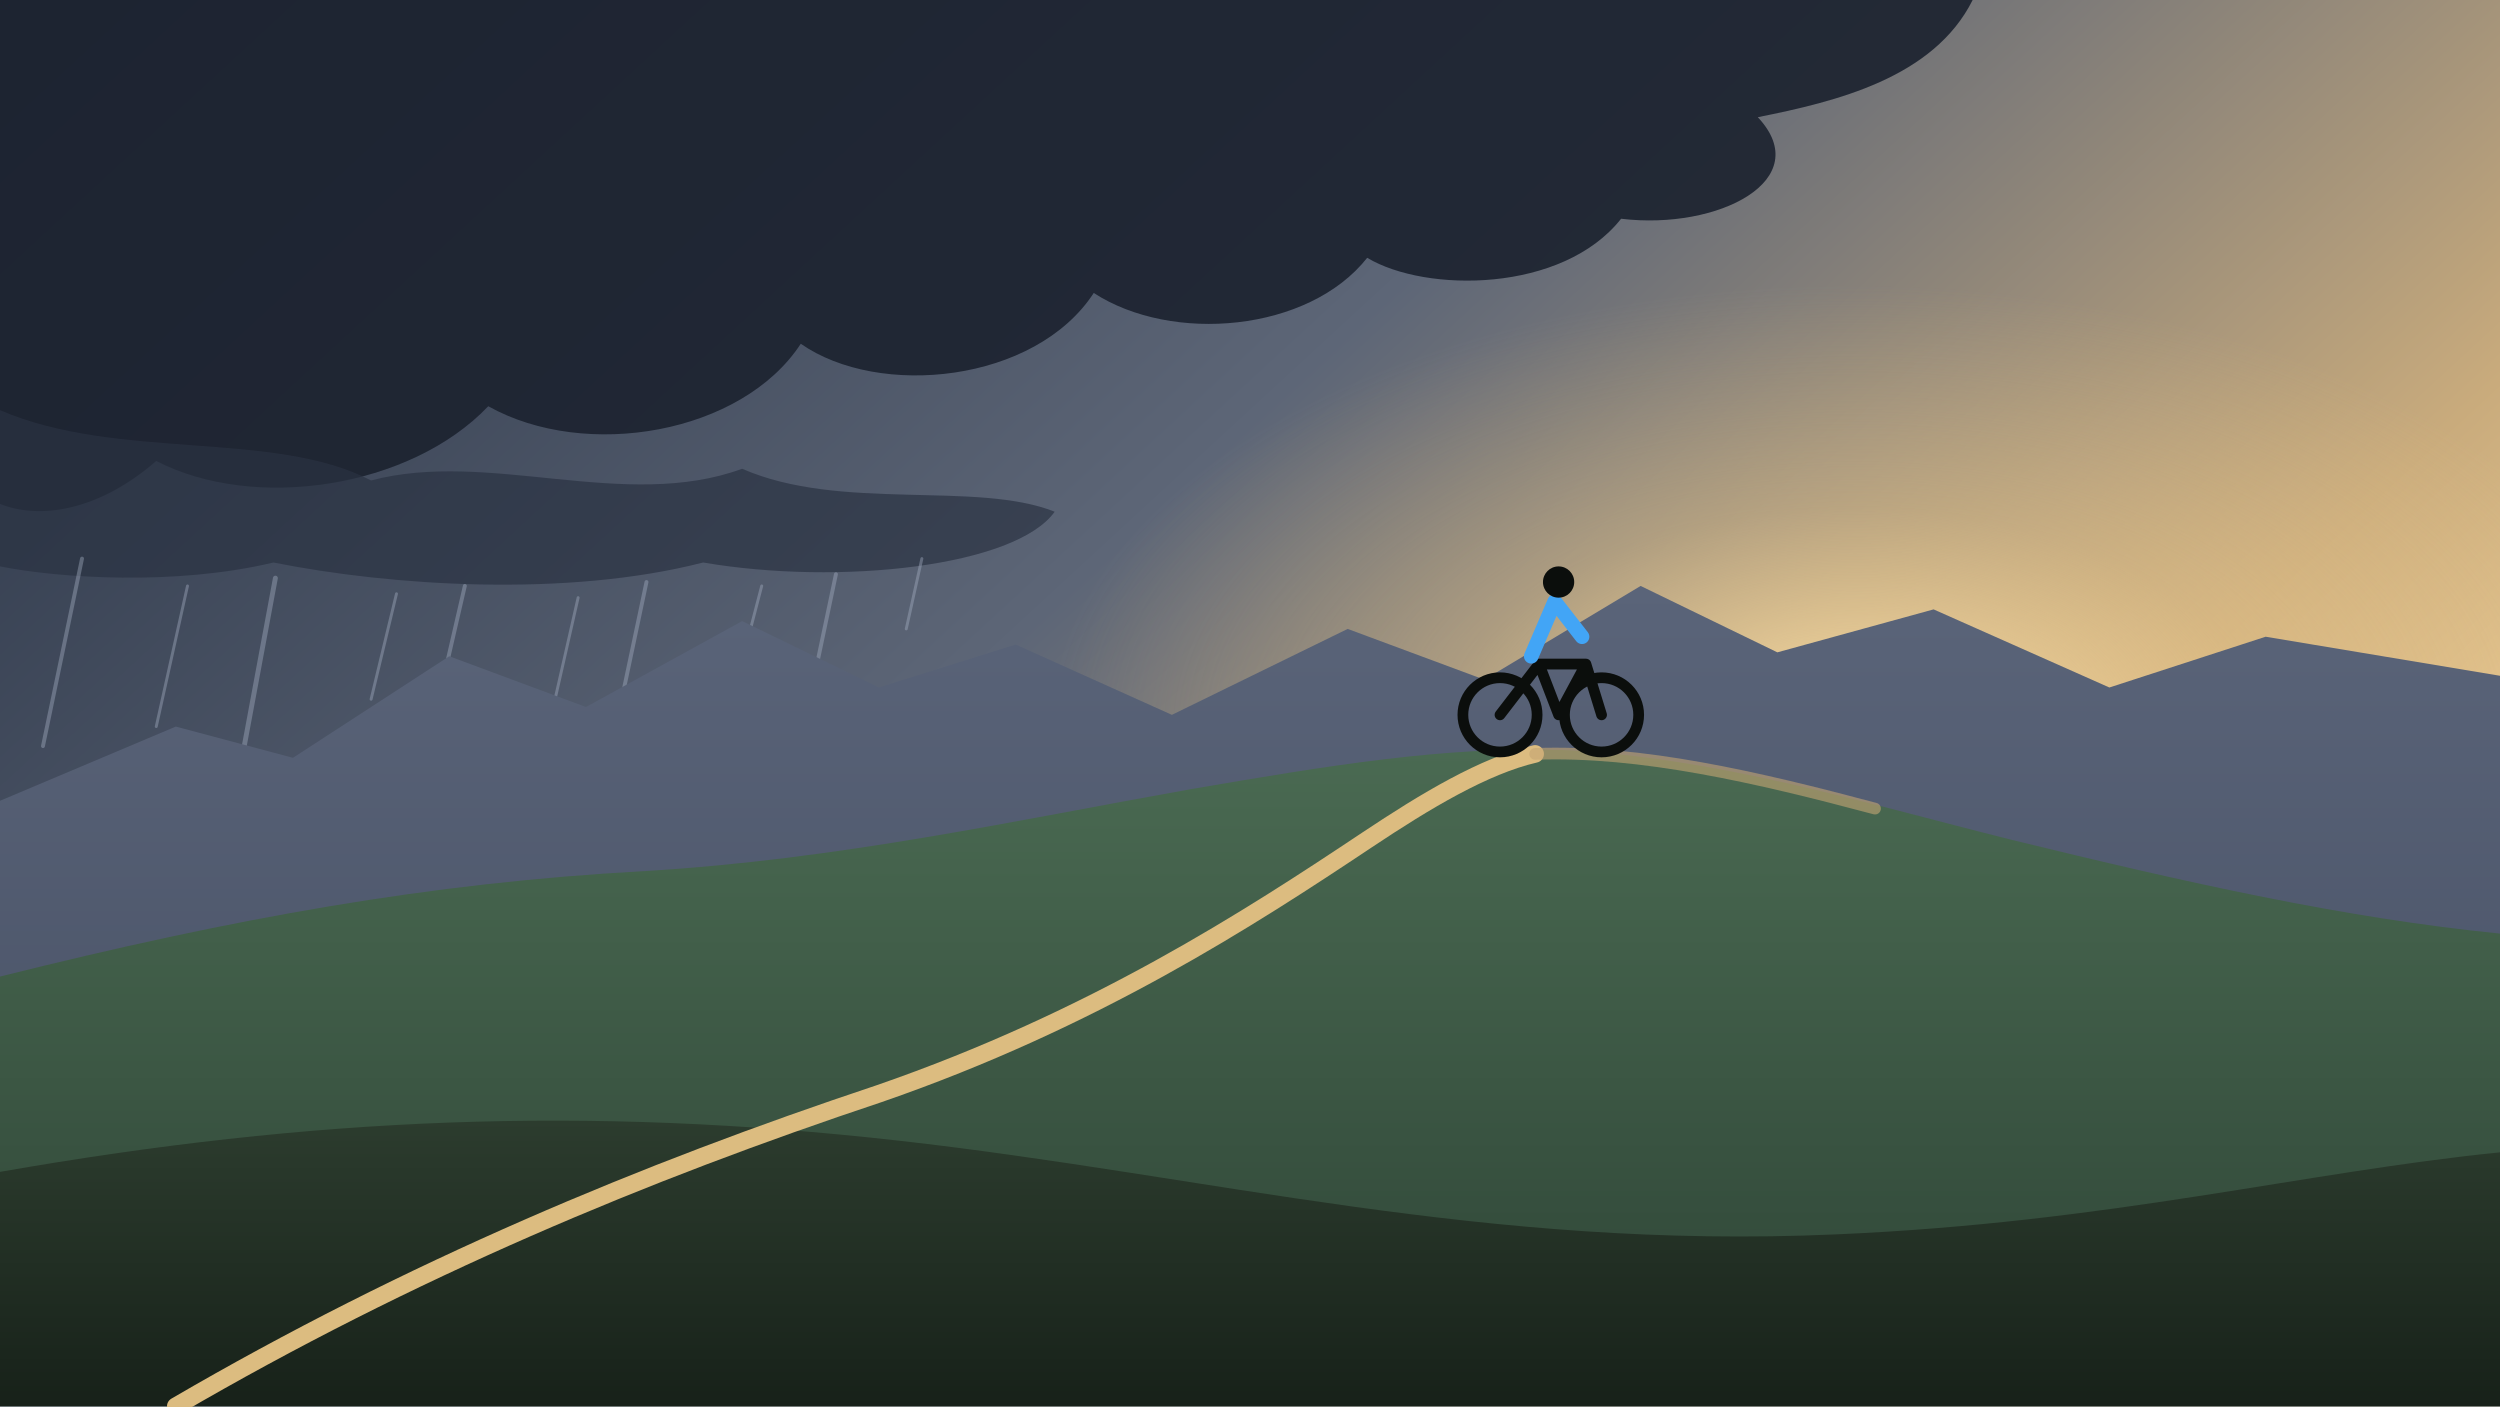
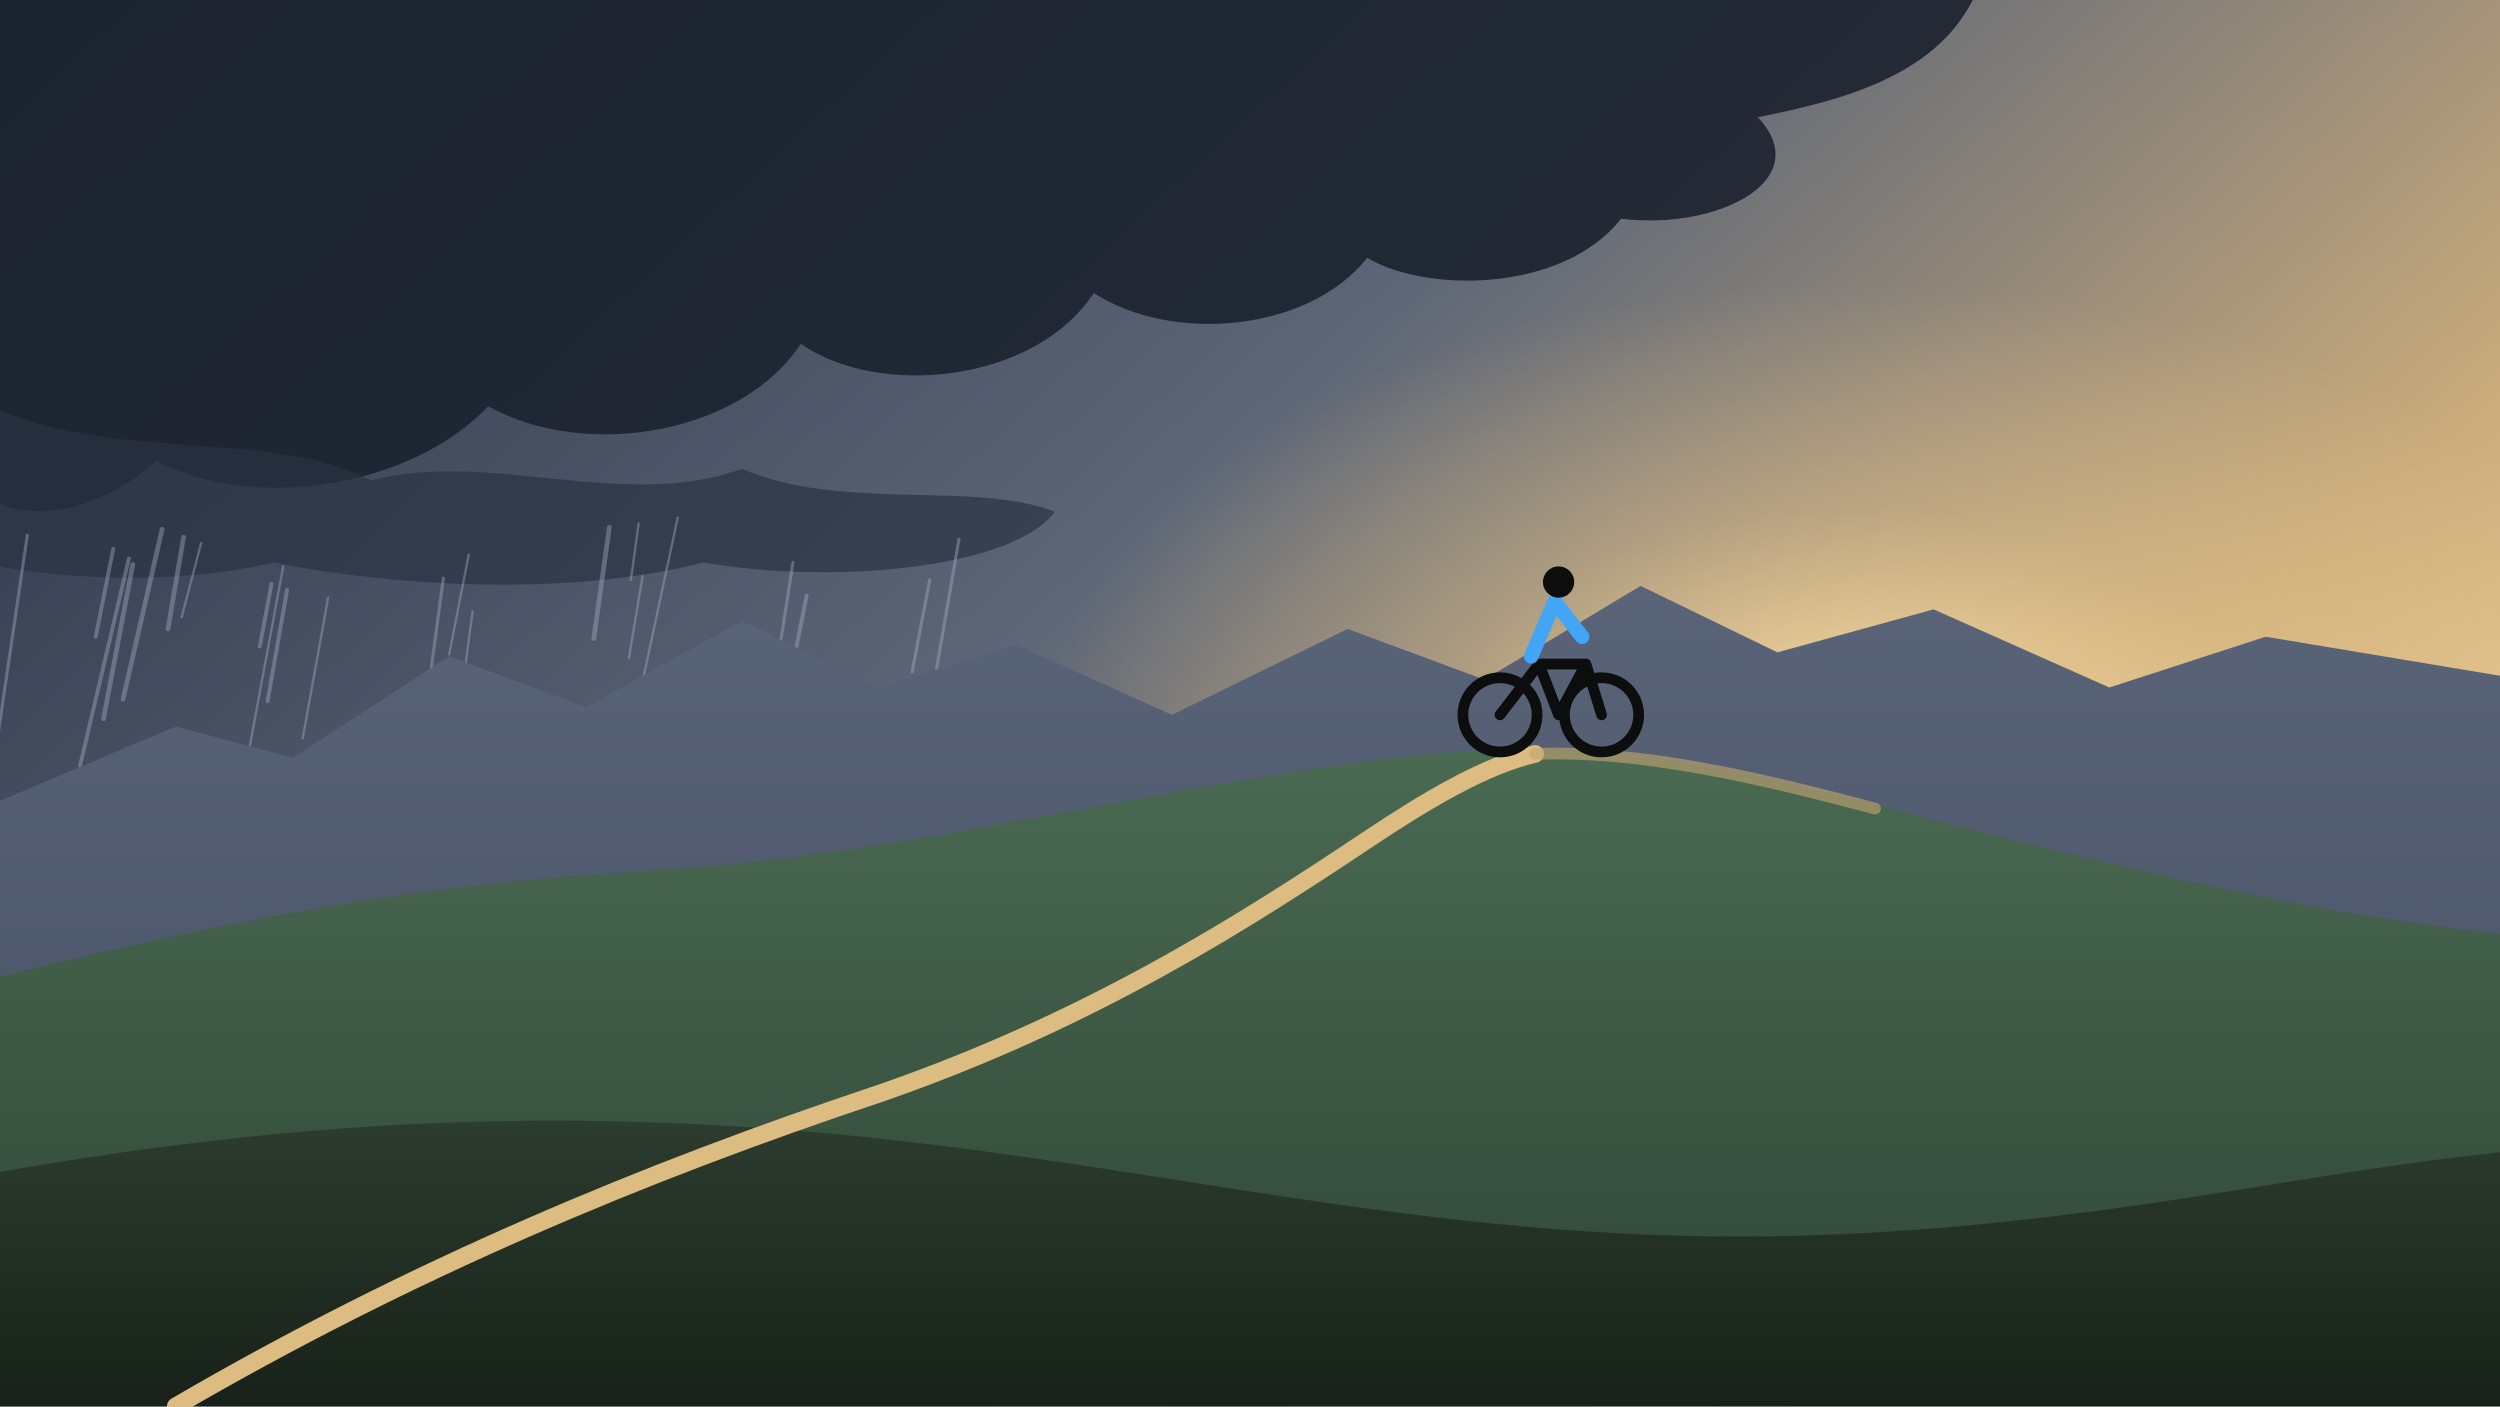
<svg xmlns="http://www.w3.org/2000/svg" width="1280" height="720" viewBox="0 0 1280 720">
  <defs>
    <linearGradient id="sky" x1="0" y1="0" x2="1" y2="0.6">
      <stop offset="0" stop-color="#263042" />
      <stop offset="0.5" stop-color="#5d6677" />
      <stop offset="0.85" stop-color="#c9ab7c" />
      <stop offset="1" stop-color="#e8c891" />
    </linearGradient>
    <radialGradient id="glow" cx="0.74" cy="0.52" r="0.32">
      <stop offset="0" stop-color="#ffe2a8" stop-opacity="0.95" />
      <stop offset="0.5" stop-color="#f3cf8e" stop-opacity="0.35" />
      <stop offset="1" stop-color="#f3cf8e" stop-opacity="0" />
    </radialGradient>
    <linearGradient id="far" x1="0" y1="0" x2="0" y2="1">
      <stop offset="0" stop-color="#5a6479" />
      <stop offset="1" stop-color="#434c60" />
    </linearGradient>
    <linearGradient id="mid" x1="0" y1="0" x2="0" y2="1">
      <stop offset="0" stop-color="#4a6a52" />
      <stop offset="1" stop-color="#2d4335" />
    </linearGradient>
    <linearGradient id="near" x1="0" y1="0" x2="0" y2="1">
      <stop offset="0" stop-color="#2c3c2e" />
      <stop offset="1" stop-color="#172119" />
    </linearGradient>
  </defs>
  <rect width="1280" height="720" fill="url(#sky)" />
  <rect width="1280" height="720" fill="url(#glow)" />
  <path d="M0 0 H1010 C 990 40 940 52 900 60 C 930 92 880 118 830 112 C 800 150 730 150 700 132 C 670 170 600 176 560 150            C 530 196 450 204 410 176 C 380 222 300 236 250 208 C 210 250 130 262 80 236 C 50 262 20 266 0 258 Z" fill="#1c2330" opacity="0.92" />
  <path d="M0 210 C 60 236 140 220 190 246 C 250 230 320 262 380 240 C 430 262 500 246 540 262 C 520 290 430 300 360 288            C 290 306 200 300 140 288 C 90 300 30 296 0 290 Z" fill="#2a3242" opacity="0.7" />
  <g stroke="#a7b2c6" stroke-linecap="round" opacity="0.4">
-     <line x1="42" y1="286" x2="22" y2="382" stroke-width="2" />
-     <line x1="96" y1="300" x2="80" y2="372" stroke-width="1.5" />
-     <line x1="141" y1="296" x2="118" y2="420" stroke-width="2.5" />
-     <line x1="203" y1="304" x2="190" y2="358" stroke-width="1.5" />
-     <line x1="238" y1="300" x2="214" y2="404" stroke-width="2" />
-     <line x1="296" y1="306" x2="281" y2="372" stroke-width="1.5" />
-     <line x1="331" y1="298" x2="312" y2="388" stroke-width="2" />
-     <line x1="390" y1="300" x2="378" y2="346" stroke-width="1.5" />
-     <line x1="428" y1="294" x2="412" y2="370" stroke-width="2" />
-     <line x1="472" y1="286" x2="464" y2="322" stroke-width="1.5" />
+     <line x1="68" y1="289" x2="53" y2="368" stroke-width="2.4" />
+     <line x1="147" y1="302" x2="137" y2="359" stroke-width="2" />
+     <line x1="58" y1="281" x2="49" y2="326" stroke-width="2" />
+     <line x1="14" y1="274" x2="-1" y2="376" stroke-width="1.6" />
+     <line x1="139" y1="299" x2="133" y2="331" stroke-width="2" />
+     <line x1="168" y1="306" x2="155" y2="378" stroke-width="1.2" />
+     <line x1="66" y1="286" x2="41" y2="392" stroke-width="2" />
+     <line x1="103" y1="278" x2="93" y2="316" stroke-width="1.2" />
+     <line x1="94" y1="275" x2="86" y2="322" stroke-width="2.4" />
+     <line x1="83" y1="271" x2="63" y2="358" stroke-width="2.4" />
+     <line x1="145" y1="290" x2="119" y2="430" stroke-width="1.2" />
+     <line x1="227" y1="296" x2="218" y2="363" stroke-width="1.6" />
+     <line x1="242" y1="313" x2="228" y2="417" stroke-width="1.2" />
+     <line x1="240" y1="284" x2="230" y2="335" stroke-width="1.2" />
+     <line x1="327" y1="268" x2="323" y2="297" stroke-width="1.2" />
+     <line x1="347" y1="265" x2="326" y2="363" stroke-width="1.2" />
+     <line x1="413" y1="305" x2="406" y2="340" stroke-width="2" />
+     <line x1="329" y1="295" x2="322" y2="337" stroke-width="1.2" />
+     <line x1="312" y1="270" x2="304" y2="327" stroke-width="2.4" />
+     <line x1="406" y1="288" x2="399" y2="333" stroke-width="1.6" />
+     <line x1="491" y1="276" x2="472" y2="386" stroke-width="1.6" />
+     <line x1="476" y1="297" x2="467" y2="344" stroke-width="1.6" />
  </g>
  <path d="M0 410 L90 372 L150 388 L230 336 L300 362 L380 318 L450 352 L520 330 L600 366 L690 322 L760 348 L840 300            L910 334 L990 312 L1080 352 L1160 326 L1280 346 V720 H0 Z" fill="url(#far)" />
  <path d="M0 500 C 120 470 220 452 330 446 C 430 440 520 420 610 404 C 680 392 740 382 800 384 C 880 388 950 410 1030 430            C 1120 452 1200 470 1280 478 V720 H0 Z" fill="url(#mid)" />
  <path d="M0 720 V600 C 160 572 300 566 460 584 C 620 602 760 640 940 632 C 1080 626 1180 600 1280 590 V720 Z" fill="url(#near)" />
  <path d="M90 720 C 210 650 330 600 450 560 C 560 522 640 470 700 430 C 730 410 760 392 786 386" fill="none" stroke="#dcbc80" stroke-width="9" stroke-linecap="round" />
  <path d="M786 386 C 840 384 900 398 960 414" fill="none" stroke="#c4a573" stroke-width="6" stroke-linecap="round" opacity="0.6" />
  <g transform="translate(792 340)" fill="none" stroke="#0b0e0c" stroke-width="5.5" stroke-linecap="round" stroke-linejoin="round">
    <circle cx="-24" cy="26" r="19" />
    <circle cx="28" cy="26" r="19" />
    <path d="M-24 26 L-4 0 L20 0 L28 26 M-4 0 L6 26 L20 0" />
    <path d="M-8 -4 L4 -32 L18 -14" stroke="#42a5f6" stroke-width="7.5" />
    <circle cx="6" cy="-42" r="8" fill="#0b0e0c" stroke="none" />
  </g>
</svg>
